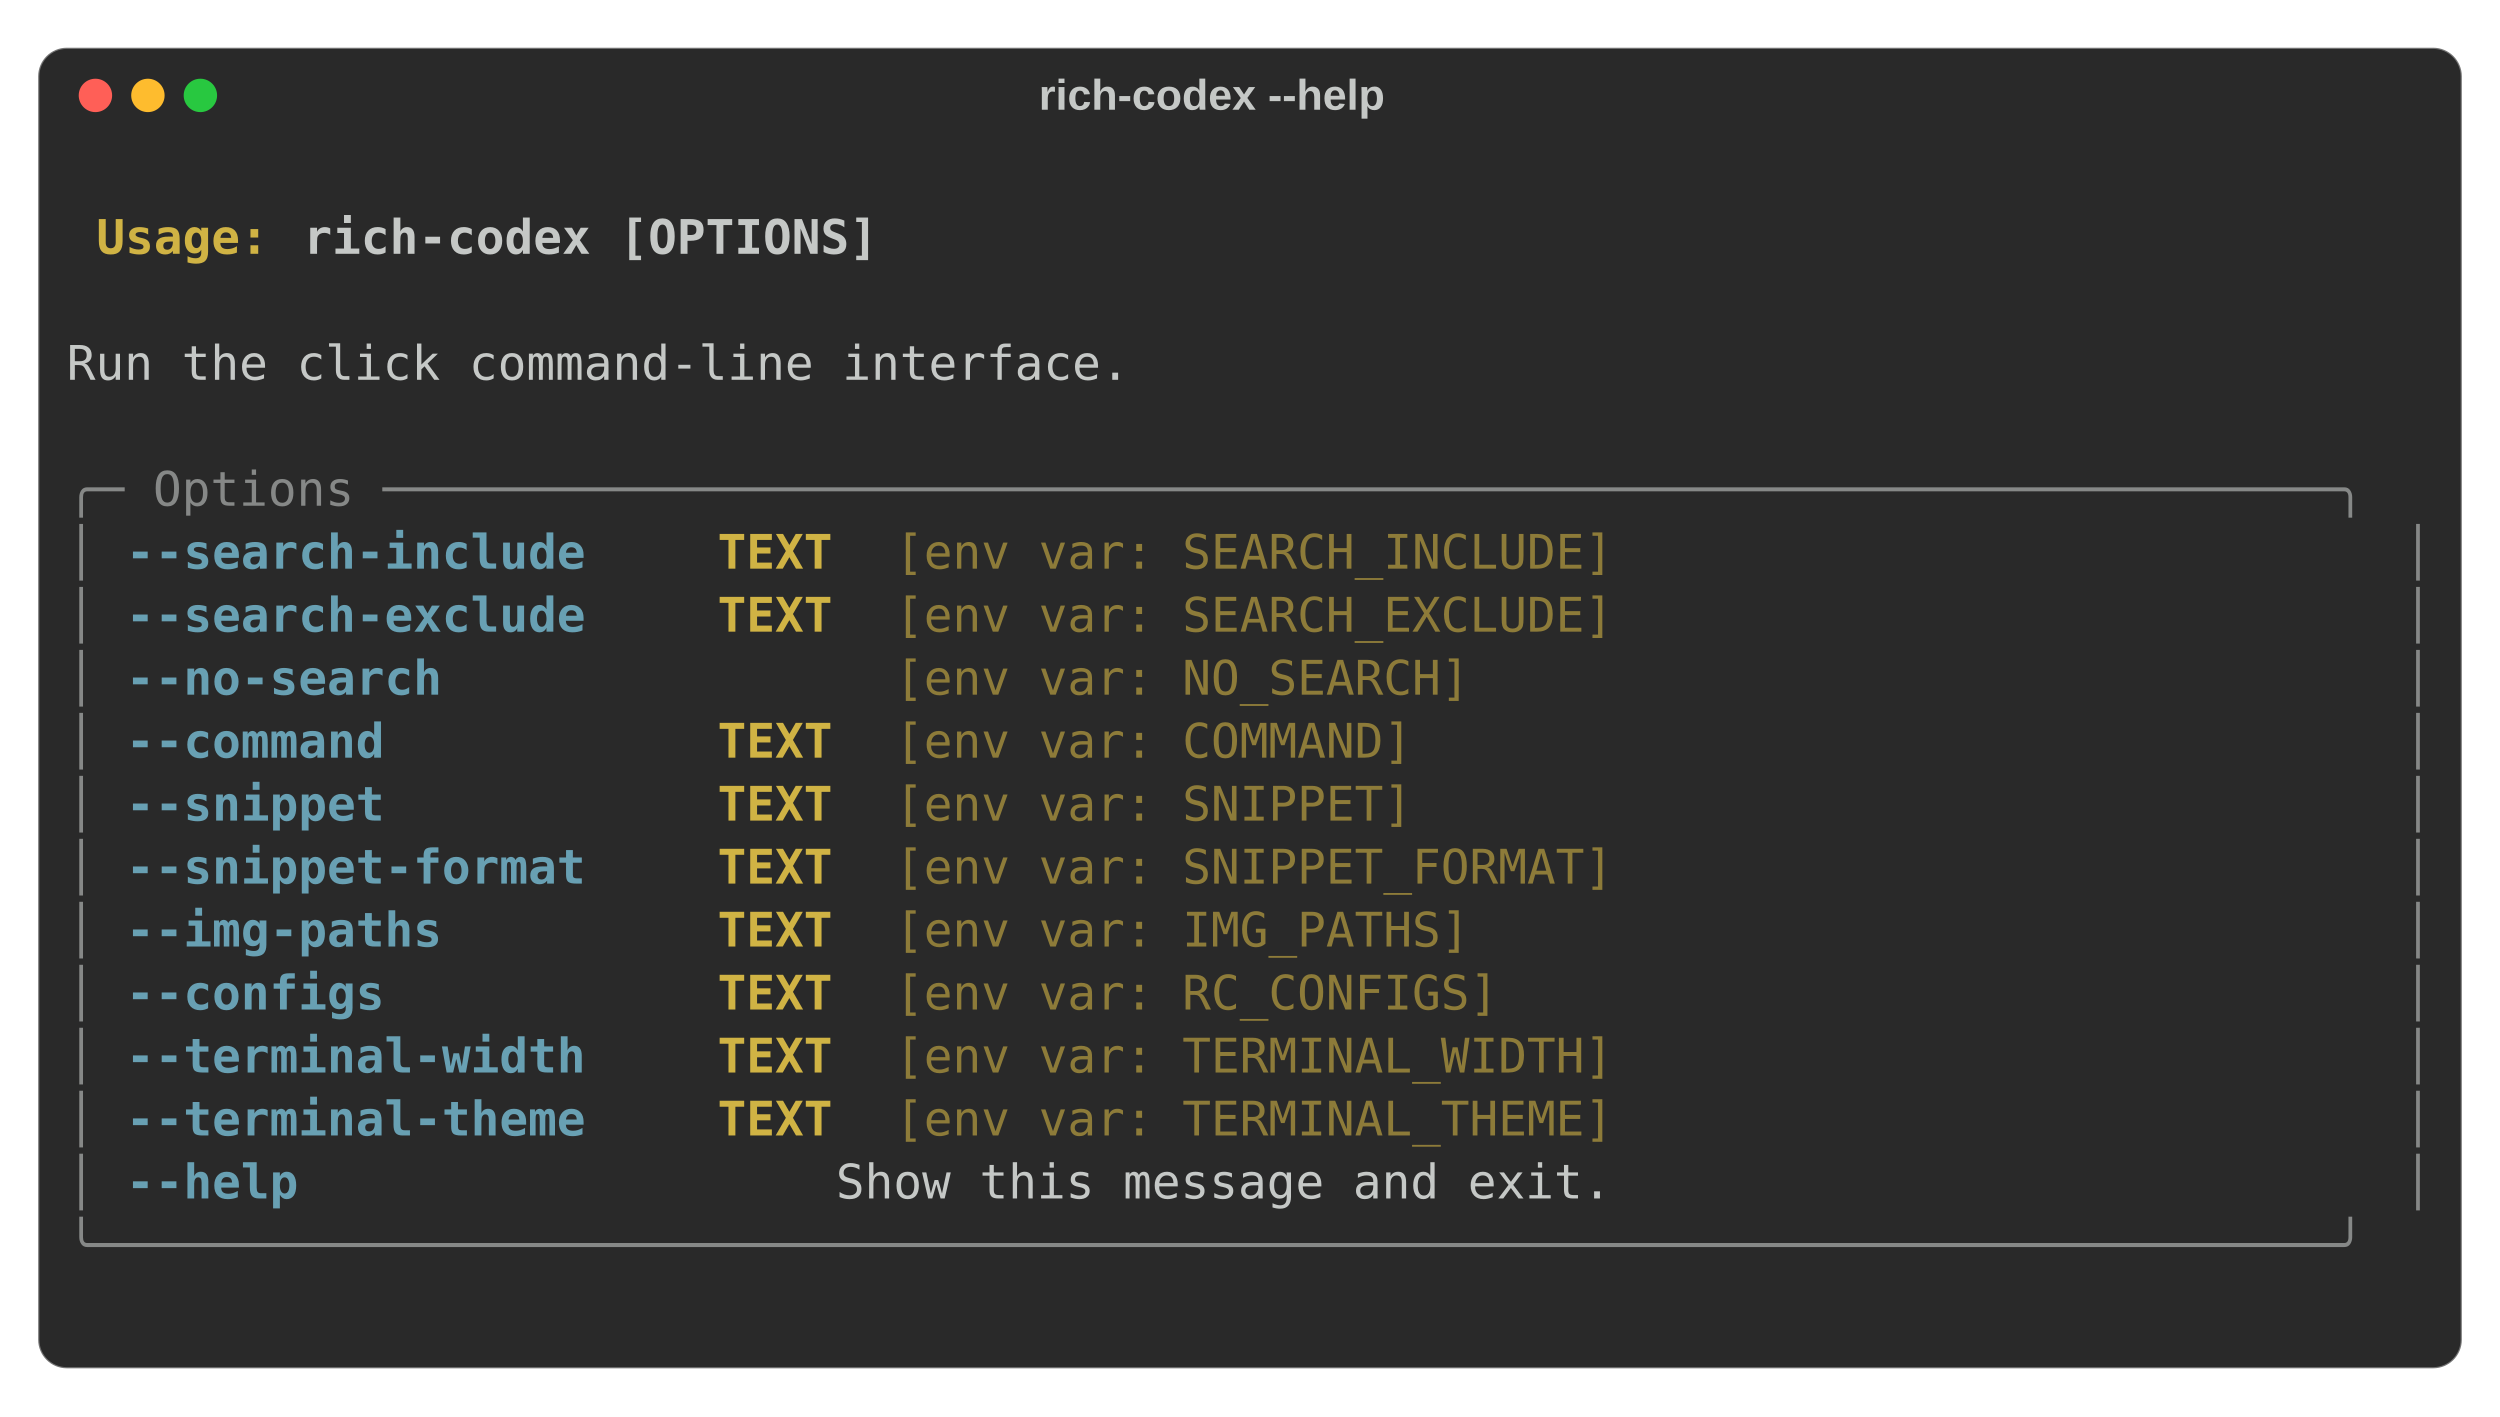
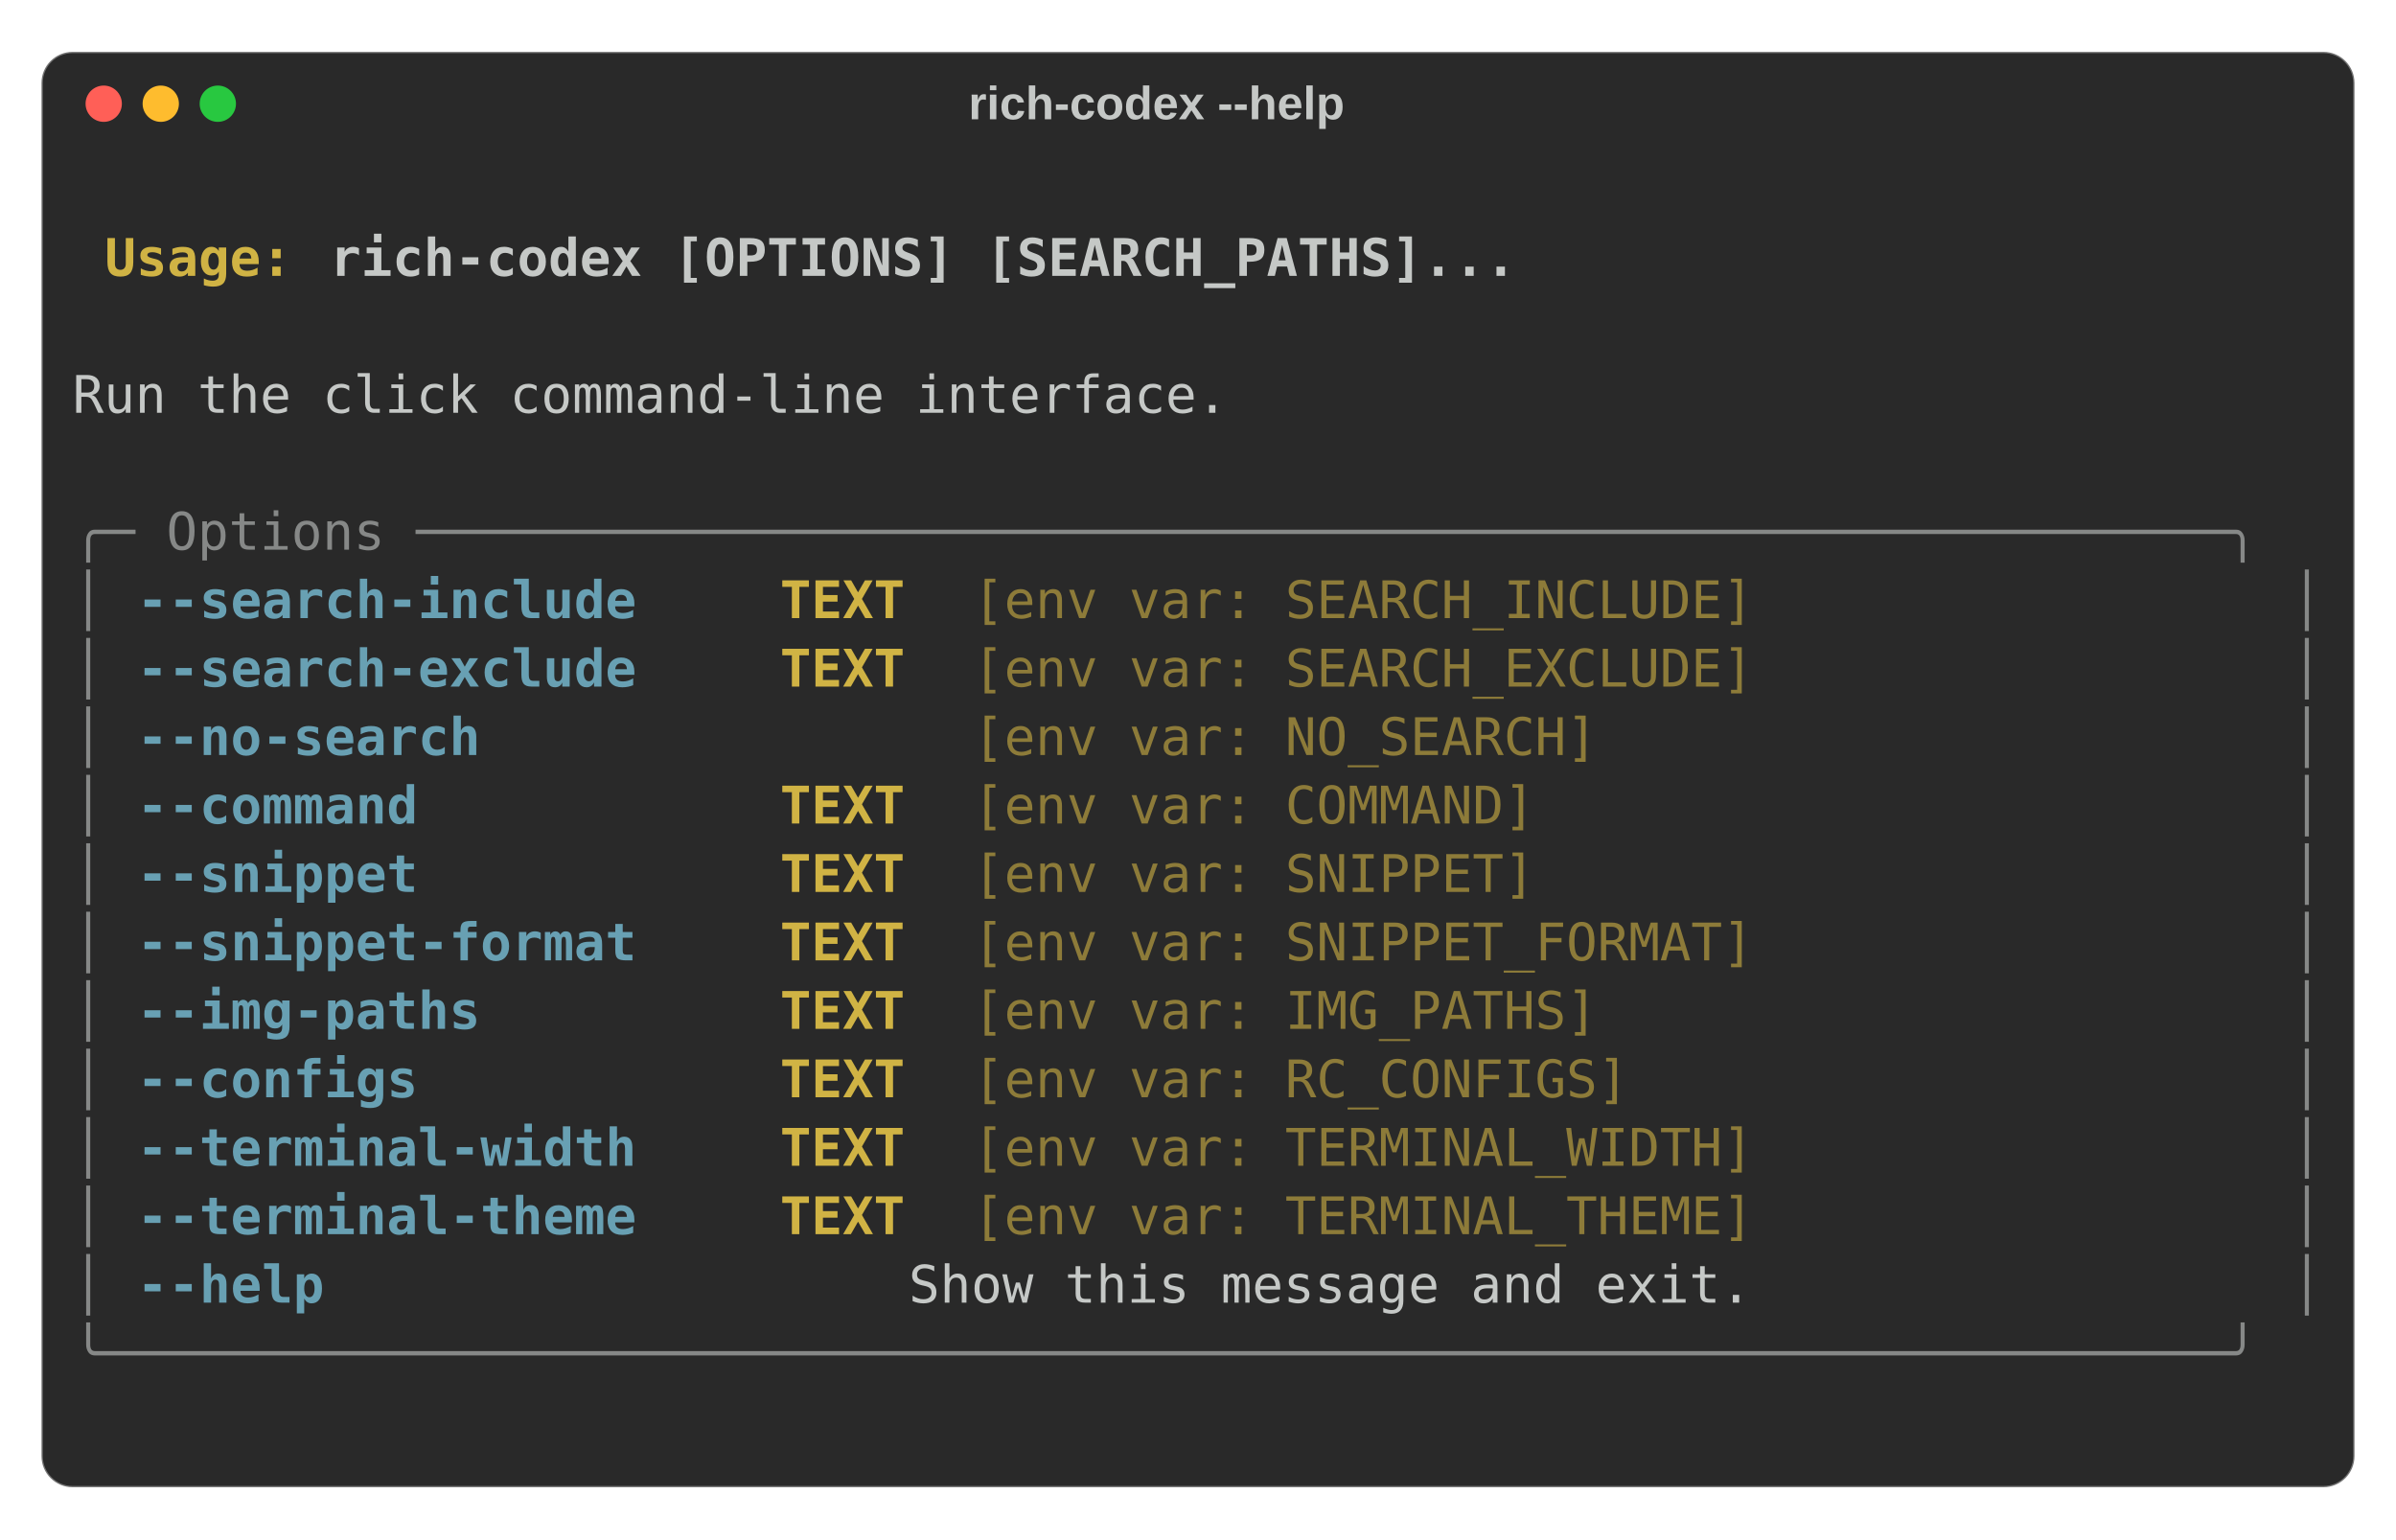
- <svg xmlns="http://www.w3.org/2000/svg" class="rich-terminal" viewBox="0 0 1048 593.6">
+ <svg xmlns="http://www.w3.org/2000/svg" class="rich-terminal" viewBox="0 0 924 593.6">
  <style>

    @font-face {
        font-family: "Fira Code";
        src: local("FiraCode-Regular"),
                url("https://cdnjs.cloudflare.com/ajax/libs/firacode/6.2.0/woff2/FiraCode-Regular.woff2") format("woff2"),
                url("https://cdnjs.cloudflare.com/ajax/libs/firacode/6.2.0/woff/FiraCode-Regular.woff") format("woff");
        font-style: normal;
        font-weight: 400;
    }
    @font-face {
        font-family: "Fira Code";
        src: local("FiraCode-Bold"),
                url("https://cdnjs.cloudflare.com/ajax/libs/firacode/6.2.0/woff2/FiraCode-Bold.woff2") format("woff2"),
                url("https://cdnjs.cloudflare.com/ajax/libs/firacode/6.2.0/woff/FiraCode-Bold.woff") format("woff");
        font-style: bold;
        font-weight: 700;
    }

-     .terminal-449602455-matrix {
+     .terminal-986458902-matrix {
        font-family: Fira Code, monospace;
        font-size: 20px;
        line-height: 26.4px;
        font-variant-east-asian: full-width;
    }

-     .terminal-449602455-title {
+     .terminal-986458902-title {
        font-size: 18px;

        font-weight: bold;
        font-family: arial;
    }

-     .terminal-449602455-r1 { fill: #c5c8c6;font-weight: bold }
- .terminal-449602455-r2 { fill: #c5c8c6 }
- .terminal-449602455-r3 { fill: #d0b344;font-weight: bold }
- .terminal-449602455-r4 { fill: #868887 }
- .terminal-449602455-r5 { fill: #68a0b3;font-weight: bold }
- .terminal-449602455-r6 { fill: #8d7b39 }
+     .terminal-986458902-r1 { fill: #c5c8c6;font-weight: bold }
+ .terminal-986458902-r2 { fill: #c5c8c6 }
+ .terminal-986458902-r3 { fill: #d0b344;font-weight: bold }
+ .terminal-986458902-r4 { fill: #868887 }
+ .terminal-986458902-r5 { fill: #68a0b3;font-weight: bold }
+ .terminal-986458902-r6 { fill: #8d7b39 }
    </style>
-   <rect fill="#292929" stroke="rgba(255,255,255,0.35)" stroke-width="1" x="16" y="20" width="1016" height="553.6" rx="12" />
-   <text class="terminal-449602455-title" fill="#c5c8c6" text-anchor="middle" x="508" y="46">rich-codex --help</text>
+   <rect fill="#292929" stroke="rgba(255,255,255,0.35)" stroke-width="1" x="16" y="20" width="892" height="553.6" rx="12" />
+   <text class="terminal-986458902-title" fill="#c5c8c6" text-anchor="middle" x="446" y="46">rich-codex --help</text>
  <circle cx="40" cy="40" r="7" fill="#ff5f57" />
  <circle cx="62" cy="40" r="7" fill="#febc2e" />
  <circle cx="84" cy="40" r="7" fill="#28c840" />
  <g transform="translate(28, 60)">
-     <text alignment-baseline="baseline" class="terminal-449602455-matrix" font-variant="east-asian-width-values">
-       <tspan class="terminal-449602455-r1" x="0" y="20" textLength="992">                                                                                </tspan>
-       <tspan class="terminal-449602455-r2" x="992" y="20" textLength="12.4">
+     <text alignment-baseline="baseline" class="terminal-986458902-matrix" font-variant="east-asian-width-values">
+       <tspan class="terminal-986458902-r1" x="0" y="20" textLength="868">                                                                      </tspan>
+       <tspan class="terminal-986458902-r2" x="868" y="20" textLength="12.4">
</tspan>
-       <tspan class="terminal-449602455-r1" x="0" y="46.4" textLength="12.4"> </tspan>
-       <tspan class="terminal-449602455-r3" x="12.4" y="46.4" textLength="86.8">Usage: </tspan>
-       <tspan class="terminal-449602455-r1" x="99.2" y="46.4" textLength="892.8">rich-codex [OPTIONS]                                                    </tspan>
-       <tspan class="terminal-449602455-r2" x="992" y="46.4" textLength="12.4">
+       <tspan class="terminal-986458902-r1" x="0" y="46.4" textLength="12.4"> </tspan>
+       <tspan class="terminal-986458902-r3" x="12.4" y="46.4" textLength="86.8">Usage: </tspan>
+       <tspan class="terminal-986458902-r1" x="99.2" y="46.4" textLength="768.8">rich-codex [OPTIONS] [SEARCH_PATHS]...                        </tspan>
+       <tspan class="terminal-986458902-r2" x="868" y="46.4" textLength="12.4">
</tspan>
-       <tspan class="terminal-449602455-r1" x="0" y="72.8" textLength="992">                                                                                </tspan>
-       <tspan class="terminal-449602455-r2" x="992" y="72.8" textLength="12.4">
+       <tspan class="terminal-986458902-r1" x="0" y="72.8" textLength="868">                                                                      </tspan>
+       <tspan class="terminal-986458902-r2" x="868" y="72.8" textLength="12.4">
</tspan>
-       <tspan class="terminal-449602455-r2" x="0" y="99.2" textLength="992"> Run the click command-line interface.                                          </tspan>
-       <tspan class="terminal-449602455-r2" x="992" y="99.2" textLength="12.4">
+       <tspan class="terminal-986458902-r2" x="0" y="99.2" textLength="868"> Run the click command-line interface.                                </tspan>
+       <tspan class="terminal-986458902-r2" x="868" y="99.2" textLength="12.4">
</tspan>
-       <tspan class="terminal-449602455-r2" x="0" y="125.6" textLength="992">                                                                                </tspan>
-       <tspan class="terminal-449602455-r2" x="992" y="125.6" textLength="12.4">
+       <tspan class="terminal-986458902-r2" x="0" y="125.6" textLength="868">                                                                      </tspan>
+       <tspan class="terminal-986458902-r2" x="868" y="125.6" textLength="12.4">
</tspan>
-       <tspan class="terminal-449602455-r4" x="0" y="152" textLength="992">╭─ Options ────────────────────────────────────────────────────────────────────╮</tspan>
-       <tspan class="terminal-449602455-r2" x="992" y="152" textLength="12.4">
+       <tspan class="terminal-986458902-r4" x="0" y="152" textLength="868">╭─ Options ──────────────────────────────────────────────────────────╮</tspan>
+       <tspan class="terminal-986458902-r2" x="868" y="152" textLength="12.4">
</tspan>
-       <tspan class="terminal-449602455-r4" x="0" y="178.4" textLength="12.4">│</tspan>
-       <tspan class="terminal-449602455-r2" x="12.4" y="178.4" textLength="12.4"> </tspan>
-       <tspan class="terminal-449602455-r5" x="24.8" y="178.4" textLength="198.4">--search-include</tspan>
-       <tspan class="terminal-449602455-r2" x="223.2" y="178.4" textLength="49.6">    </tspan>
-       <tspan class="terminal-449602455-r3" x="272.8" y="178.4" textLength="49.6">TEXT</tspan>
-       <tspan class="terminal-449602455-r2" x="322.4" y="178.4" textLength="24.8">  </tspan>
-       <tspan class="terminal-449602455-r6" x="347.2" y="178.4" textLength="310">[env var: SEARCH_INCLUDE]</tspan>
-       <tspan class="terminal-449602455-r2" x="657.2" y="178.4" textLength="322.4">                          </tspan>
-       <tspan class="terminal-449602455-r4" x="979.6" y="178.4" textLength="12.4">│</tspan>
-       <tspan class="terminal-449602455-r2" x="992" y="178.4" textLength="12.4">
+       <tspan class="terminal-986458902-r4" x="0" y="178.4" textLength="12.4">│</tspan>
+       <tspan class="terminal-986458902-r2" x="12.4" y="178.4" textLength="12.4"> </tspan>
+       <tspan class="terminal-986458902-r5" x="24.8" y="178.4" textLength="198.4">--search-include</tspan>
+       <tspan class="terminal-986458902-r2" x="223.2" y="178.4" textLength="49.6">    </tspan>
+       <tspan class="terminal-986458902-r3" x="272.8" y="178.4" textLength="49.6">TEXT</tspan>
+       <tspan class="terminal-986458902-r2" x="322.4" y="178.4" textLength="24.8">  </tspan>
+       <tspan class="terminal-986458902-r6" x="347.2" y="178.4" textLength="310">[env var: SEARCH_INCLUDE]</tspan>
+       <tspan class="terminal-986458902-r2" x="657.2" y="178.4" textLength="198.4">                </tspan>
+       <tspan class="terminal-986458902-r4" x="855.6" y="178.4" textLength="12.4">│</tspan>
+       <tspan class="terminal-986458902-r2" x="868" y="178.4" textLength="12.4">
</tspan>
-       <tspan class="terminal-449602455-r4" x="0" y="204.8" textLength="12.4">│</tspan>
-       <tspan class="terminal-449602455-r2" x="12.4" y="204.8" textLength="12.4"> </tspan>
-       <tspan class="terminal-449602455-r5" x="24.8" y="204.8" textLength="198.4">--search-exclude</tspan>
-       <tspan class="terminal-449602455-r2" x="223.2" y="204.8" textLength="49.6">    </tspan>
-       <tspan class="terminal-449602455-r3" x="272.8" y="204.8" textLength="49.6">TEXT</tspan>
-       <tspan class="terminal-449602455-r2" x="322.4" y="204.8" textLength="24.8">  </tspan>
-       <tspan class="terminal-449602455-r6" x="347.2" y="204.8" textLength="310">[env var: SEARCH_EXCLUDE]</tspan>
-       <tspan class="terminal-449602455-r2" x="657.2" y="204.8" textLength="322.4">                          </tspan>
-       <tspan class="terminal-449602455-r4" x="979.6" y="204.8" textLength="12.4">│</tspan>
-       <tspan class="terminal-449602455-r2" x="992" y="204.8" textLength="12.4">
+       <tspan class="terminal-986458902-r4" x="0" y="204.8" textLength="12.4">│</tspan>
+       <tspan class="terminal-986458902-r2" x="12.4" y="204.8" textLength="12.4"> </tspan>
+       <tspan class="terminal-986458902-r5" x="24.8" y="204.8" textLength="198.4">--search-exclude</tspan>
+       <tspan class="terminal-986458902-r2" x="223.2" y="204.8" textLength="49.6">    </tspan>
+       <tspan class="terminal-986458902-r3" x="272.8" y="204.8" textLength="49.6">TEXT</tspan>
+       <tspan class="terminal-986458902-r2" x="322.4" y="204.8" textLength="24.8">  </tspan>
+       <tspan class="terminal-986458902-r6" x="347.2" y="204.8" textLength="310">[env var: SEARCH_EXCLUDE]</tspan>
+       <tspan class="terminal-986458902-r2" x="657.2" y="204.8" textLength="198.4">                </tspan>
+       <tspan class="terminal-986458902-r4" x="855.6" y="204.8" textLength="12.4">│</tspan>
+       <tspan class="terminal-986458902-r2" x="868" y="204.8" textLength="12.4">
</tspan>
-       <tspan class="terminal-449602455-r4" x="0" y="231.2" textLength="12.4">│</tspan>
-       <tspan class="terminal-449602455-r2" x="12.4" y="231.2" textLength="12.4"> </tspan>
-       <tspan class="terminal-449602455-r5" x="24.8" y="231.2" textLength="136.4">--no-search</tspan>
-       <tspan class="terminal-449602455-r2" x="161.2" y="231.2" textLength="111.6">         </tspan>
-       <tspan class="terminal-449602455-r3" x="272.8" y="231.2" textLength="49.6">    </tspan>
-       <tspan class="terminal-449602455-r2" x="322.4" y="231.2" textLength="24.8">  </tspan>
-       <tspan class="terminal-449602455-r6" x="347.2" y="231.2" textLength="248">[env var: NO_SEARCH]</tspan>
-       <tspan class="terminal-449602455-r2" x="595.2" y="231.2" textLength="384.4">                               </tspan>
-       <tspan class="terminal-449602455-r4" x="979.6" y="231.2" textLength="12.4">│</tspan>
-       <tspan class="terminal-449602455-r2" x="992" y="231.2" textLength="12.4">
+       <tspan class="terminal-986458902-r4" x="0" y="231.2" textLength="12.4">│</tspan>
+       <tspan class="terminal-986458902-r2" x="12.4" y="231.2" textLength="12.4"> </tspan>
+       <tspan class="terminal-986458902-r5" x="24.8" y="231.2" textLength="136.4">--no-search</tspan>
+       <tspan class="terminal-986458902-r2" x="161.2" y="231.2" textLength="111.6">         </tspan>
+       <tspan class="terminal-986458902-r3" x="272.8" y="231.2" textLength="49.6">    </tspan>
+       <tspan class="terminal-986458902-r2" x="322.4" y="231.2" textLength="24.8">  </tspan>
+       <tspan class="terminal-986458902-r6" x="347.2" y="231.2" textLength="248">[env var: NO_SEARCH]</tspan>
+       <tspan class="terminal-986458902-r2" x="595.2" y="231.2" textLength="260.4">                     </tspan>
+       <tspan class="terminal-986458902-r4" x="855.6" y="231.2" textLength="12.4">│</tspan>
+       <tspan class="terminal-986458902-r2" x="868" y="231.2" textLength="12.4">
</tspan>
-       <tspan class="terminal-449602455-r4" x="0" y="257.6" textLength="12.4">│</tspan>
-       <tspan class="terminal-449602455-r2" x="12.4" y="257.6" textLength="12.4"> </tspan>
-       <tspan class="terminal-449602455-r5" x="24.8" y="257.6" textLength="111.6">--command</tspan>
-       <tspan class="terminal-449602455-r2" x="136.4" y="257.6" textLength="136.4">           </tspan>
-       <tspan class="terminal-449602455-r3" x="272.8" y="257.6" textLength="49.6">TEXT</tspan>
-       <tspan class="terminal-449602455-r2" x="322.4" y="257.6" textLength="24.8">  </tspan>
-       <tspan class="terminal-449602455-r6" x="347.2" y="257.6" textLength="223.2">[env var: COMMAND]</tspan>
-       <tspan class="terminal-449602455-r2" x="570.4" y="257.6" textLength="409.2">                                 </tspan>
-       <tspan class="terminal-449602455-r4" x="979.6" y="257.6" textLength="12.4">│</tspan>
-       <tspan class="terminal-449602455-r2" x="992" y="257.6" textLength="12.4">
+       <tspan class="terminal-986458902-r4" x="0" y="257.6" textLength="12.4">│</tspan>
+       <tspan class="terminal-986458902-r2" x="12.4" y="257.6" textLength="12.4"> </tspan>
+       <tspan class="terminal-986458902-r5" x="24.8" y="257.6" textLength="111.6">--command</tspan>
+       <tspan class="terminal-986458902-r2" x="136.4" y="257.6" textLength="136.4">           </tspan>
+       <tspan class="terminal-986458902-r3" x="272.8" y="257.6" textLength="49.6">TEXT</tspan>
+       <tspan class="terminal-986458902-r2" x="322.4" y="257.6" textLength="24.8">  </tspan>
+       <tspan class="terminal-986458902-r6" x="347.2" y="257.6" textLength="223.2">[env var: COMMAND]</tspan>
+       <tspan class="terminal-986458902-r2" x="570.4" y="257.6" textLength="285.2">                       </tspan>
+       <tspan class="terminal-986458902-r4" x="855.6" y="257.6" textLength="12.4">│</tspan>
+       <tspan class="terminal-986458902-r2" x="868" y="257.6" textLength="12.4">
</tspan>
-       <tspan class="terminal-449602455-r4" x="0" y="284" textLength="12.4">│</tspan>
-       <tspan class="terminal-449602455-r2" x="12.4" y="284" textLength="12.4"> </tspan>
-       <tspan class="terminal-449602455-r5" x="24.8" y="284" textLength="111.6">--snippet</tspan>
-       <tspan class="terminal-449602455-r2" x="136.4" y="284" textLength="136.4">           </tspan>
-       <tspan class="terminal-449602455-r3" x="272.8" y="284" textLength="49.6">TEXT</tspan>
-       <tspan class="terminal-449602455-r2" x="322.4" y="284" textLength="24.8">  </tspan>
-       <tspan class="terminal-449602455-r6" x="347.2" y="284" textLength="223.2">[env var: SNIPPET]</tspan>
-       <tspan class="terminal-449602455-r2" x="570.4" y="284" textLength="409.2">                                 </tspan>
-       <tspan class="terminal-449602455-r4" x="979.6" y="284" textLength="12.4">│</tspan>
-       <tspan class="terminal-449602455-r2" x="992" y="284" textLength="12.4">
+       <tspan class="terminal-986458902-r4" x="0" y="284" textLength="12.4">│</tspan>
+       <tspan class="terminal-986458902-r2" x="12.4" y="284" textLength="12.4"> </tspan>
+       <tspan class="terminal-986458902-r5" x="24.8" y="284" textLength="111.6">--snippet</tspan>
+       <tspan class="terminal-986458902-r2" x="136.4" y="284" textLength="136.4">           </tspan>
+       <tspan class="terminal-986458902-r3" x="272.8" y="284" textLength="49.6">TEXT</tspan>
+       <tspan class="terminal-986458902-r2" x="322.4" y="284" textLength="24.8">  </tspan>
+       <tspan class="terminal-986458902-r6" x="347.2" y="284" textLength="223.2">[env var: SNIPPET]</tspan>
+       <tspan class="terminal-986458902-r2" x="570.4" y="284" textLength="285.2">                       </tspan>
+       <tspan class="terminal-986458902-r4" x="855.6" y="284" textLength="12.4">│</tspan>
+       <tspan class="terminal-986458902-r2" x="868" y="284" textLength="12.4">
</tspan>
-       <tspan class="terminal-449602455-r4" x="0" y="310.4" textLength="12.4">│</tspan>
-       <tspan class="terminal-449602455-r2" x="12.4" y="310.4" textLength="12.4"> </tspan>
-       <tspan class="terminal-449602455-r5" x="24.8" y="310.4" textLength="198.4">--snippet-format</tspan>
-       <tspan class="terminal-449602455-r2" x="223.2" y="310.4" textLength="49.6">    </tspan>
-       <tspan class="terminal-449602455-r3" x="272.8" y="310.4" textLength="49.6">TEXT</tspan>
-       <tspan class="terminal-449602455-r2" x="322.4" y="310.4" textLength="24.8">  </tspan>
-       <tspan class="terminal-449602455-r6" x="347.2" y="310.4" textLength="310">[env var: SNIPPET_FORMAT]</tspan>
-       <tspan class="terminal-449602455-r2" x="657.2" y="310.4" textLength="322.4">                          </tspan>
-       <tspan class="terminal-449602455-r4" x="979.6" y="310.4" textLength="12.4">│</tspan>
-       <tspan class="terminal-449602455-r2" x="992" y="310.4" textLength="12.4">
+       <tspan class="terminal-986458902-r4" x="0" y="310.4" textLength="12.4">│</tspan>
+       <tspan class="terminal-986458902-r2" x="12.4" y="310.4" textLength="12.4"> </tspan>
+       <tspan class="terminal-986458902-r5" x="24.8" y="310.4" textLength="198.4">--snippet-format</tspan>
+       <tspan class="terminal-986458902-r2" x="223.2" y="310.4" textLength="49.6">    </tspan>
+       <tspan class="terminal-986458902-r3" x="272.8" y="310.4" textLength="49.6">TEXT</tspan>
+       <tspan class="terminal-986458902-r2" x="322.4" y="310.4" textLength="24.8">  </tspan>
+       <tspan class="terminal-986458902-r6" x="347.2" y="310.4" textLength="310">[env var: SNIPPET_FORMAT]</tspan>
+       <tspan class="terminal-986458902-r2" x="657.2" y="310.4" textLength="198.4">                </tspan>
+       <tspan class="terminal-986458902-r4" x="855.6" y="310.4" textLength="12.4">│</tspan>
+       <tspan class="terminal-986458902-r2" x="868" y="310.4" textLength="12.4">
</tspan>
-       <tspan class="terminal-449602455-r4" x="0" y="336.8" textLength="12.4">│</tspan>
-       <tspan class="terminal-449602455-r2" x="12.4" y="336.8" textLength="12.4"> </tspan>
-       <tspan class="terminal-449602455-r5" x="24.8" y="336.8" textLength="136.4">--img-paths</tspan>
-       <tspan class="terminal-449602455-r2" x="161.2" y="336.8" textLength="111.6">         </tspan>
-       <tspan class="terminal-449602455-r3" x="272.8" y="336.8" textLength="49.6">TEXT</tspan>
-       <tspan class="terminal-449602455-r2" x="322.4" y="336.8" textLength="24.8">  </tspan>
-       <tspan class="terminal-449602455-r6" x="347.2" y="336.8" textLength="248">[env var: IMG_PATHS]</tspan>
-       <tspan class="terminal-449602455-r2" x="595.2" y="336.8" textLength="384.4">                               </tspan>
-       <tspan class="terminal-449602455-r4" x="979.6" y="336.8" textLength="12.4">│</tspan>
-       <tspan class="terminal-449602455-r2" x="992" y="336.8" textLength="12.4">
+       <tspan class="terminal-986458902-r4" x="0" y="336.8" textLength="12.4">│</tspan>
+       <tspan class="terminal-986458902-r2" x="12.4" y="336.8" textLength="12.4"> </tspan>
+       <tspan class="terminal-986458902-r5" x="24.8" y="336.8" textLength="136.4">--img-paths</tspan>
+       <tspan class="terminal-986458902-r2" x="161.2" y="336.8" textLength="111.6">         </tspan>
+       <tspan class="terminal-986458902-r3" x="272.8" y="336.8" textLength="49.6">TEXT</tspan>
+       <tspan class="terminal-986458902-r2" x="322.4" y="336.8" textLength="24.8">  </tspan>
+       <tspan class="terminal-986458902-r6" x="347.2" y="336.8" textLength="248">[env var: IMG_PATHS]</tspan>
+       <tspan class="terminal-986458902-r2" x="595.2" y="336.8" textLength="260.4">                     </tspan>
+       <tspan class="terminal-986458902-r4" x="855.6" y="336.8" textLength="12.4">│</tspan>
+       <tspan class="terminal-986458902-r2" x="868" y="336.8" textLength="12.4">
</tspan>
-       <tspan class="terminal-449602455-r4" x="0" y="363.2" textLength="12.4">│</tspan>
-       <tspan class="terminal-449602455-r2" x="12.4" y="363.2" textLength="12.4"> </tspan>
-       <tspan class="terminal-449602455-r5" x="24.8" y="363.2" textLength="111.6">--configs</tspan>
-       <tspan class="terminal-449602455-r2" x="136.4" y="363.2" textLength="136.4">           </tspan>
-       <tspan class="terminal-449602455-r3" x="272.8" y="363.2" textLength="49.6">TEXT</tspan>
-       <tspan class="terminal-449602455-r2" x="322.4" y="363.2" textLength="24.8">  </tspan>
-       <tspan class="terminal-449602455-r6" x="347.2" y="363.2" textLength="260.4">[env var: RC_CONFIGS]</tspan>
-       <tspan class="terminal-449602455-r2" x="607.6" y="363.2" textLength="372">                              </tspan>
-       <tspan class="terminal-449602455-r4" x="979.6" y="363.2" textLength="12.4">│</tspan>
-       <tspan class="terminal-449602455-r2" x="992" y="363.2" textLength="12.4">
+       <tspan class="terminal-986458902-r4" x="0" y="363.2" textLength="12.4">│</tspan>
+       <tspan class="terminal-986458902-r2" x="12.4" y="363.2" textLength="12.4"> </tspan>
+       <tspan class="terminal-986458902-r5" x="24.8" y="363.2" textLength="111.6">--configs</tspan>
+       <tspan class="terminal-986458902-r2" x="136.4" y="363.2" textLength="136.4">           </tspan>
+       <tspan class="terminal-986458902-r3" x="272.8" y="363.2" textLength="49.6">TEXT</tspan>
+       <tspan class="terminal-986458902-r2" x="322.4" y="363.2" textLength="24.8">  </tspan>
+       <tspan class="terminal-986458902-r6" x="347.2" y="363.2" textLength="260.4">[env var: RC_CONFIGS]</tspan>
+       <tspan class="terminal-986458902-r2" x="607.6" y="363.2" textLength="248">                    </tspan>
+       <tspan class="terminal-986458902-r4" x="855.6" y="363.2" textLength="12.4">│</tspan>
+       <tspan class="terminal-986458902-r2" x="868" y="363.2" textLength="12.4">
</tspan>
-       <tspan class="terminal-449602455-r4" x="0" y="389.6" textLength="12.4">│</tspan>
-       <tspan class="terminal-449602455-r2" x="12.4" y="389.6" textLength="12.4"> </tspan>
-       <tspan class="terminal-449602455-r5" x="24.8" y="389.6" textLength="198.4">--terminal-width</tspan>
-       <tspan class="terminal-449602455-r2" x="223.2" y="389.6" textLength="49.6">    </tspan>
-       <tspan class="terminal-449602455-r3" x="272.8" y="389.6" textLength="49.6">TEXT</tspan>
-       <tspan class="terminal-449602455-r2" x="322.4" y="389.6" textLength="24.8">  </tspan>
-       <tspan class="terminal-449602455-r6" x="347.2" y="389.6" textLength="310">[env var: TERMINAL_WIDTH]</tspan>
-       <tspan class="terminal-449602455-r2" x="657.2" y="389.6" textLength="322.4">                          </tspan>
-       <tspan class="terminal-449602455-r4" x="979.6" y="389.6" textLength="12.4">│</tspan>
-       <tspan class="terminal-449602455-r2" x="992" y="389.6" textLength="12.4">
+       <tspan class="terminal-986458902-r4" x="0" y="389.6" textLength="12.4">│</tspan>
+       <tspan class="terminal-986458902-r2" x="12.4" y="389.6" textLength="12.4"> </tspan>
+       <tspan class="terminal-986458902-r5" x="24.8" y="389.6" textLength="198.4">--terminal-width</tspan>
+       <tspan class="terminal-986458902-r2" x="223.2" y="389.6" textLength="49.6">    </tspan>
+       <tspan class="terminal-986458902-r3" x="272.8" y="389.6" textLength="49.6">TEXT</tspan>
+       <tspan class="terminal-986458902-r2" x="322.4" y="389.6" textLength="24.8">  </tspan>
+       <tspan class="terminal-986458902-r6" x="347.2" y="389.6" textLength="310">[env var: TERMINAL_WIDTH]</tspan>
+       <tspan class="terminal-986458902-r2" x="657.2" y="389.6" textLength="198.4">                </tspan>
+       <tspan class="terminal-986458902-r4" x="855.6" y="389.6" textLength="12.4">│</tspan>
+       <tspan class="terminal-986458902-r2" x="868" y="389.6" textLength="12.4">
</tspan>
-       <tspan class="terminal-449602455-r4" x="0" y="416" textLength="12.4">│</tspan>
-       <tspan class="terminal-449602455-r2" x="12.4" y="416" textLength="12.4"> </tspan>
-       <tspan class="terminal-449602455-r5" x="24.8" y="416" textLength="198.4">--terminal-theme</tspan>
-       <tspan class="terminal-449602455-r2" x="223.2" y="416" textLength="49.6">    </tspan>
-       <tspan class="terminal-449602455-r3" x="272.8" y="416" textLength="49.6">TEXT</tspan>
-       <tspan class="terminal-449602455-r2" x="322.4" y="416" textLength="24.8">  </tspan>
-       <tspan class="terminal-449602455-r6" x="347.2" y="416" textLength="310">[env var: TERMINAL_THEME]</tspan>
-       <tspan class="terminal-449602455-r2" x="657.2" y="416" textLength="322.4">                          </tspan>
-       <tspan class="terminal-449602455-r4" x="979.6" y="416" textLength="12.4">│</tspan>
-       <tspan class="terminal-449602455-r2" x="992" y="416" textLength="12.4">
+       <tspan class="terminal-986458902-r4" x="0" y="416" textLength="12.4">│</tspan>
+       <tspan class="terminal-986458902-r2" x="12.4" y="416" textLength="12.4"> </tspan>
+       <tspan class="terminal-986458902-r5" x="24.8" y="416" textLength="198.4">--terminal-theme</tspan>
+       <tspan class="terminal-986458902-r2" x="223.2" y="416" textLength="49.6">    </tspan>
+       <tspan class="terminal-986458902-r3" x="272.8" y="416" textLength="49.6">TEXT</tspan>
+       <tspan class="terminal-986458902-r2" x="322.4" y="416" textLength="24.8">  </tspan>
+       <tspan class="terminal-986458902-r6" x="347.2" y="416" textLength="310">[env var: TERMINAL_THEME]</tspan>
+       <tspan class="terminal-986458902-r2" x="657.2" y="416" textLength="198.4">                </tspan>
+       <tspan class="terminal-986458902-r4" x="855.6" y="416" textLength="12.4">│</tspan>
+       <tspan class="terminal-986458902-r2" x="868" y="416" textLength="12.4">
</tspan>
-       <tspan class="terminal-449602455-r4" x="0" y="442.4" textLength="12.4">│</tspan>
-       <tspan class="terminal-449602455-r2" x="12.4" y="442.4" textLength="12.4"> </tspan>
-       <tspan class="terminal-449602455-r5" x="24.8" y="442.4" textLength="74.4">--help</tspan>
-       <tspan class="terminal-449602455-r2" x="99.2" y="442.4" textLength="173.6">              </tspan>
-       <tspan class="terminal-449602455-r3" x="272.8" y="442.4" textLength="49.6">    </tspan>
-       <tspan class="terminal-449602455-r2" x="322.4" y="442.4" textLength="657.2">  Show this message and exit.                        </tspan>
-       <tspan class="terminal-449602455-r4" x="979.6" y="442.4" textLength="12.4">│</tspan>
-       <tspan class="terminal-449602455-r2" x="992" y="442.4" textLength="12.4">
+       <tspan class="terminal-986458902-r4" x="0" y="442.4" textLength="12.4">│</tspan>
+       <tspan class="terminal-986458902-r2" x="12.4" y="442.4" textLength="12.4"> </tspan>
+       <tspan class="terminal-986458902-r5" x="24.8" y="442.4" textLength="74.4">--help</tspan>
+       <tspan class="terminal-986458902-r2" x="99.2" y="442.4" textLength="173.6">              </tspan>
+       <tspan class="terminal-986458902-r3" x="272.8" y="442.4" textLength="49.6">    </tspan>
+       <tspan class="terminal-986458902-r2" x="322.4" y="442.4" textLength="533.2">  Show this message and exit.              </tspan>
+       <tspan class="terminal-986458902-r4" x="855.6" y="442.4" textLength="12.4">│</tspan>
+       <tspan class="terminal-986458902-r2" x="868" y="442.4" textLength="12.4">
</tspan>
-       <tspan class="terminal-449602455-r4" x="0" y="468.8" textLength="992">╰──────────────────────────────────────────────────────────────────────────────╯</tspan>
-       <tspan class="terminal-449602455-r2" x="992" y="468.8" textLength="12.4">
+       <tspan class="terminal-986458902-r4" x="0" y="468.8" textLength="868">╰────────────────────────────────────────────────────────────────────╯</tspan>
+       <tspan class="terminal-986458902-r2" x="868" y="468.8" textLength="12.4">
</tspan>
-       <tspan class="terminal-449602455-r2" x="0" y="495.2" textLength="992">                                                                                </tspan>
-       <tspan class="terminal-449602455-r2" x="992" y="495.2" textLength="12.4">
+       <tspan class="terminal-986458902-r2" x="0" y="495.2" textLength="868">                                                                      </tspan>
+       <tspan class="terminal-986458902-r2" x="868" y="495.2" textLength="12.4">
</tspan>
    </text>
  </g>
</svg>
